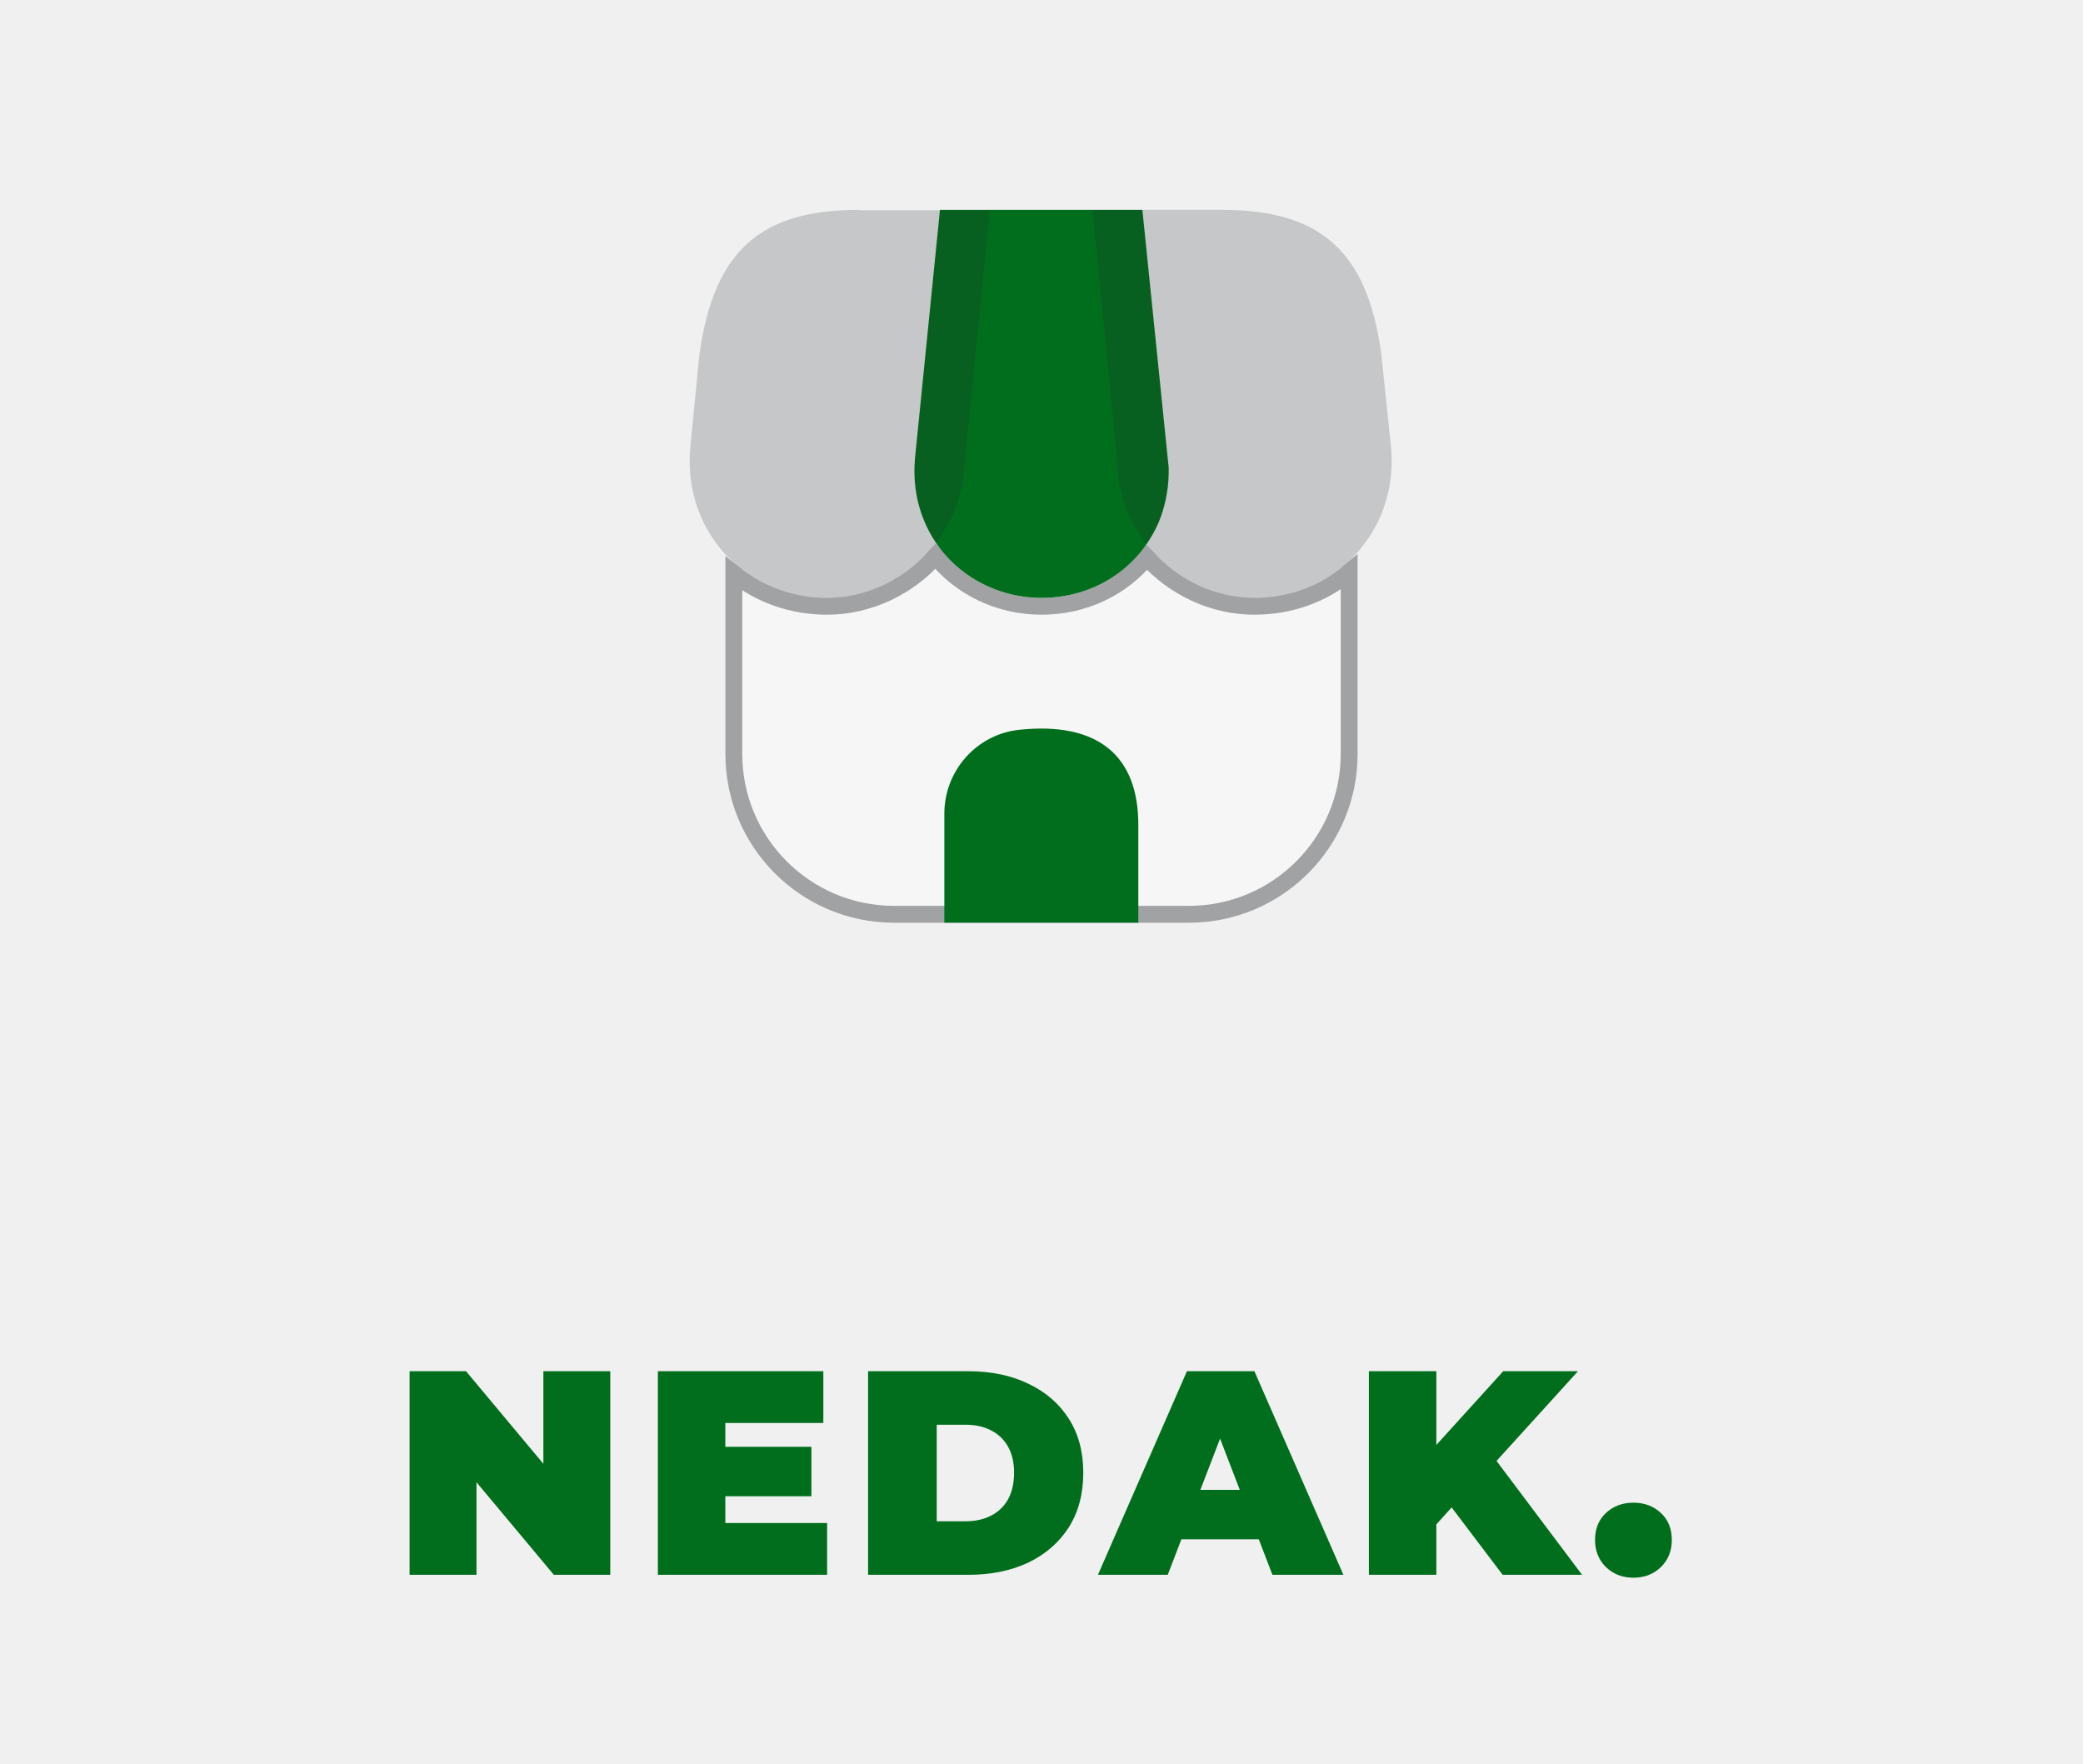
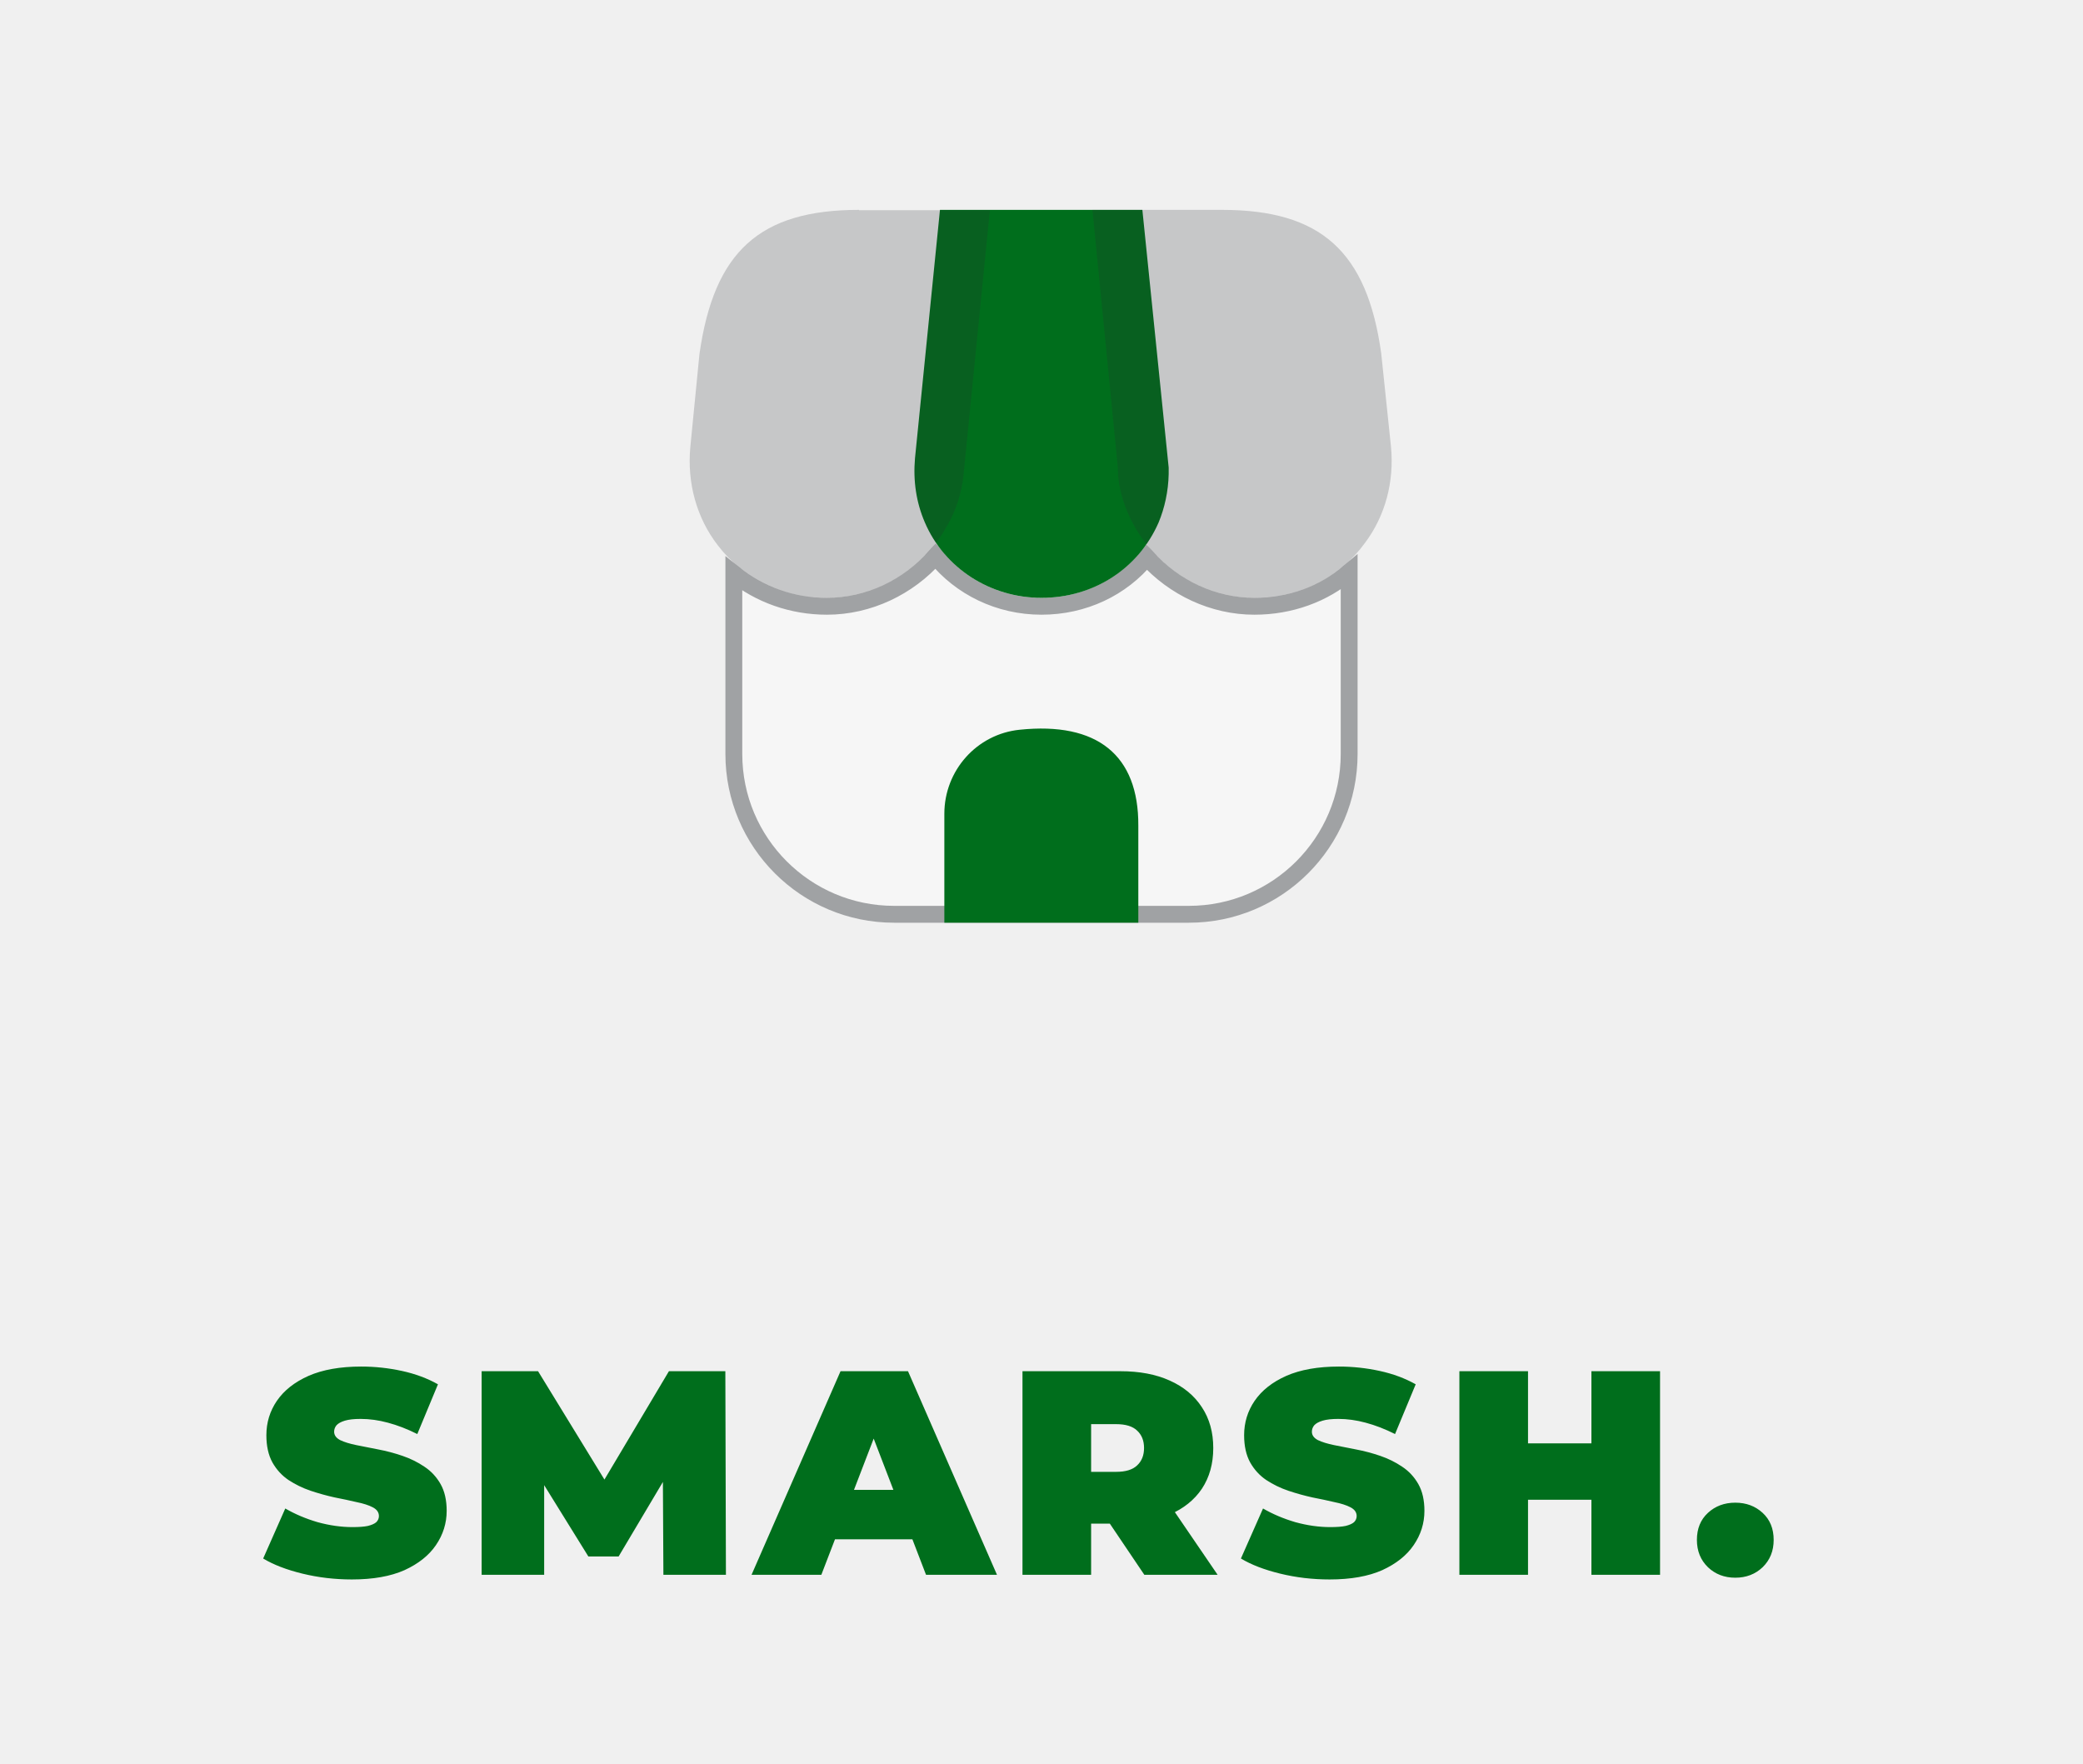
<svg xmlns="http://www.w3.org/2000/svg" width="795" height="673" viewBox="0 0 795 673" fill="none">
-   <path d="M156.327 601V523.305H177.859L217.372 570.588H207.383V523.305H232.911V601H211.379L171.865 553.717H181.855V601H156.327ZM275.056 552.163H309.686V571.032H275.056V552.163ZM276.832 581.243H315.68V601H251.082V523.305H314.237V543.062H276.832V581.243ZM331.313 601V523.305H369.605C378.263 523.305 385.884 524.896 392.47 528.078C399.055 531.186 404.198 535.626 407.898 541.397C411.597 547.169 413.447 554.05 413.447 562.042C413.447 570.107 411.597 577.063 407.898 582.908C404.198 588.68 399.055 593.157 392.47 596.338C385.884 599.446 378.263 601 369.605 601H331.313ZM357.507 580.577H368.495C372.195 580.577 375.414 579.874 378.152 578.469C380.964 577.063 383.146 574.991 384.7 572.253C386.254 569.441 387.031 566.037 387.031 562.042C387.031 558.12 386.254 554.79 384.7 552.052C383.146 549.315 380.964 547.243 378.152 545.837C375.414 544.431 372.195 543.728 368.495 543.728H357.507V580.577ZM419.042 601L453.006 523.305H478.756L512.72 601H485.637L460.553 535.736H470.764L445.68 601H419.042ZM439.243 587.459L445.902 568.59H481.642L488.301 587.459H439.243ZM545.869 584.351L544.426 555.604L573.728 523.305H602.253L569.399 559.489L554.859 574.362L545.869 584.351ZM522.45 601V523.305H548.2V601H522.45ZM573.506 601L550.642 570.81L567.624 552.829L603.807 601H573.506ZM623.414 602.11C619.27 602.11 615.792 600.778 612.98 598.114C610.169 595.376 608.763 591.899 608.763 587.681C608.763 583.389 610.169 579.948 612.98 577.359C615.792 574.769 619.27 573.474 623.414 573.474C627.557 573.474 631.035 574.769 633.847 577.359C636.659 579.948 638.065 583.389 638.065 587.681C638.065 591.899 636.659 595.376 633.847 598.114C631.035 600.778 627.557 602.11 623.414 602.11Z" fill="#006E1C" />
-   <path opacity="0.4" d="M514.919 218.383V287.767C514.919 321.525 487.52 348.924 453.762 348.924H341.235C307.478 348.924 280.079 321.525 280.079 287.767V218.963C289.887 226.934 302.346 231.375 315.614 231.375C331.463 231.375 346.668 224.119 357.074 212.29C366.63 224.155 381.343 231.375 397.499 231.375C413.542 231.375 428.05 224.472 437.675 212.725C448.14 224.325 463.113 231.375 478.74 231.375C492.4 231.375 505.104 226.777 514.919 218.383Z" fill="white" stroke="#292D32" stroke-width="6.438" />
+   <path d="M134.296 602.776C127.784 602.776 121.494 602.036 115.427 600.556C109.359 599.076 104.365 597.152 100.443 594.784L108.878 575.694C112.578 577.84 116.685 579.578 121.198 580.91C125.786 582.168 130.226 582.797 134.518 582.797C137.033 582.797 138.994 582.649 140.4 582.353C141.88 581.983 142.953 581.502 143.619 580.91C144.285 580.244 144.618 579.467 144.618 578.58C144.618 577.174 143.841 576.064 142.287 575.25C140.733 574.436 138.661 573.77 136.071 573.252C133.556 572.66 130.781 572.068 127.747 571.476C124.713 570.81 121.642 569.959 118.535 568.923C115.501 567.887 112.689 566.518 110.099 564.816C107.583 563.115 105.549 560.895 103.995 558.157C102.441 555.345 101.664 551.867 101.664 547.724C101.664 542.914 102.996 538.548 105.66 534.627C108.397 530.631 112.43 527.449 117.758 525.081C123.159 522.713 129.856 521.529 137.847 521.529C143.101 521.529 148.281 522.084 153.386 523.194C158.492 524.304 163.08 526.006 167.149 528.3L159.269 547.28C155.421 545.356 151.684 543.913 148.059 542.951C144.507 541.989 141.029 541.508 137.625 541.508C135.11 541.508 133.112 541.73 131.632 542.174C130.152 542.618 129.079 543.21 128.413 543.95C127.821 544.69 127.525 545.504 127.525 546.392C127.525 547.724 128.302 548.797 129.856 549.611C131.41 550.35 133.445 550.979 135.96 551.497C138.55 552.015 141.362 552.57 144.396 553.162C147.504 553.754 150.574 554.568 153.608 555.604C156.642 556.64 159.417 558.009 161.933 559.711C164.522 561.413 166.594 563.633 168.148 566.37C169.702 569.108 170.479 572.512 170.479 576.582C170.479 581.317 169.11 585.683 166.372 589.679C163.709 593.601 159.713 596.782 154.385 599.224C149.058 601.592 142.361 602.776 134.296 602.776ZM183.823 601V523.305H205.356L236.434 574.029H225.112L255.302 523.305H276.835L277.057 601H253.194L252.972 559.267H256.745L236.101 594.007H224.557L203.025 559.267H207.687V601H183.823ZM286.835 601L320.799 523.305H346.549L380.513 601H353.431L328.347 535.736H338.558L313.474 601H286.835ZM307.036 587.459L313.696 568.59H349.435L356.095 587.459H307.036ZM390.243 601V523.305H427.647C434.899 523.305 441.152 524.489 446.405 526.857C451.733 529.225 455.84 532.629 458.725 537.068C461.611 541.434 463.054 546.614 463.054 552.607C463.054 558.601 461.611 563.781 458.725 568.146C455.84 572.438 451.733 575.731 446.405 578.025C441.152 580.318 434.899 581.465 427.647 581.465H404.783L416.437 570.699V601H390.243ZM436.749 601L417.658 572.697H445.406L464.719 601H436.749ZM416.437 573.585L404.783 561.709H425.983C429.608 561.709 432.272 560.895 433.974 559.267C435.75 557.639 436.638 555.419 436.638 552.607C436.638 549.796 435.75 547.576 433.974 545.948C432.272 544.32 429.608 543.506 425.983 543.506H404.783L416.437 531.63V573.585ZM507.464 602.776C500.952 602.776 494.663 602.036 488.595 600.556C482.528 599.076 477.533 597.152 473.611 594.784L482.047 575.694C485.746 577.84 489.853 579.578 494.367 580.91C498.955 582.168 503.394 582.797 507.686 582.797C510.202 582.797 512.163 582.649 513.569 582.353C515.048 581.983 516.121 581.502 516.787 580.91C517.453 580.244 517.786 579.467 517.786 578.58C517.786 577.174 517.009 576.064 515.455 575.25C513.902 574.436 511.83 573.77 509.24 573.252C506.724 572.66 503.949 572.068 500.915 571.476C497.882 570.81 494.811 569.959 491.703 568.923C488.669 567.887 485.857 566.518 483.268 564.816C480.752 563.115 478.717 560.895 477.163 558.157C475.609 555.345 474.832 551.867 474.832 547.724C474.832 542.914 476.164 538.548 478.828 534.627C481.566 530.631 485.599 527.449 490.926 525.081C496.328 522.713 503.024 521.529 511.016 521.529C516.269 521.529 521.449 522.084 526.555 523.194C531.66 524.304 536.248 526.006 540.318 528.3L532.437 547.28C528.59 545.356 524.853 543.913 521.227 542.951C517.675 541.989 514.198 541.508 510.794 541.508C508.278 541.508 506.28 541.73 504.8 542.174C503.32 542.618 502.247 543.21 501.581 543.95C500.989 544.69 500.693 545.504 500.693 546.392C500.693 547.724 501.47 548.797 503.024 549.611C504.578 550.35 506.613 550.979 509.129 551.497C511.719 552.015 514.531 552.57 517.564 553.162C520.672 553.754 523.743 554.568 526.777 555.604C529.81 556.64 532.585 558.009 535.101 559.711C537.691 561.413 539.763 563.633 541.317 566.37C542.871 569.108 543.648 572.512 543.648 576.582C543.648 581.317 542.279 585.683 539.541 589.679C536.877 593.601 532.881 596.782 527.554 599.224C522.226 601.592 515.529 602.776 507.464 602.776ZM607.382 523.305H633.576V601H607.382V523.305ZM583.186 601H556.992V523.305H583.186V601ZM609.158 572.364H581.41V550.831H609.158V572.364ZM662.291 602.11C658.148 602.11 654.67 600.778 651.858 598.114C649.046 595.376 647.64 591.899 647.64 587.681C647.64 583.389 649.046 579.948 651.858 577.359C654.67 574.769 658.148 573.474 662.291 573.474C666.435 573.474 669.913 574.769 672.725 577.359C675.536 579.948 676.942 583.389 676.942 587.681C676.942 591.899 675.536 595.376 672.725 598.114C669.913 600.778 666.435 602.11 662.291 602.11Z" fill="#006E1C" />
+   <path opacity="0.4" d="M514.919 218.383V287.768C514.919 321.525 487.52 348.924 453.762 348.924H341.235C307.478 348.924 280.079 321.525 280.079 287.768V218.963C289.887 226.934 302.346 231.375 315.614 231.375C331.463 231.375 346.668 224.12 357.074 212.29C366.63 224.155 381.343 231.375 397.499 231.375C413.542 231.375 428.05 224.472 437.675 212.725C448.14 224.325 463.113 231.375 478.74 231.375C492.4 231.375 505.104 226.777 514.919 218.383Z" fill="white" stroke="#292D32" stroke-width="6.438" />
  <path d="M435.998 80.094H358.748L349.22 174.854C348.448 183.609 349.735 191.849 352.954 199.316C360.421 216.826 377.931 228.156 397.501 228.156C417.329 228.156 434.453 217.084 442.178 199.445C444.495 193.909 445.911 187.471 446.04 180.905V178.459L435.998 80.094Z" fill="#006E1C" />
  <path opacity="0.6" d="M530.885 170.476L527.151 134.812C521.744 95.93 504.105 80.094 466.381 80.094H416.941L426.469 176.656C426.598 177.944 426.726 179.36 426.726 181.806C427.499 188.501 429.559 194.681 432.649 200.217C441.919 217.212 459.944 228.156 478.741 228.156C495.865 228.156 511.315 220.56 520.971 207.17C528.696 196.87 532.173 183.866 530.885 170.476Z" fill="#292D32" fill-opacity="0.35" />
  <path opacity="0.6" d="M327.845 80.094C289.992 80.094 272.482 95.93 266.946 135.199L263.47 170.605C262.182 184.381 265.916 197.771 274.027 208.2C283.812 220.946 298.876 228.156 315.614 228.156C334.411 228.156 352.436 217.213 361.577 200.475C364.925 194.681 367.114 187.986 367.757 181.034L377.8 80.222H327.845V80.094Z" fill="#292D32" fill-opacity="0.35" />
  <path d="M389.133 278.497C372.781 280.171 360.421 294.076 360.421 310.556V352.142H434.453V315.062C434.581 288.154 418.745 275.407 389.133 278.497Z" fill="#006E1C" />
</svg>
